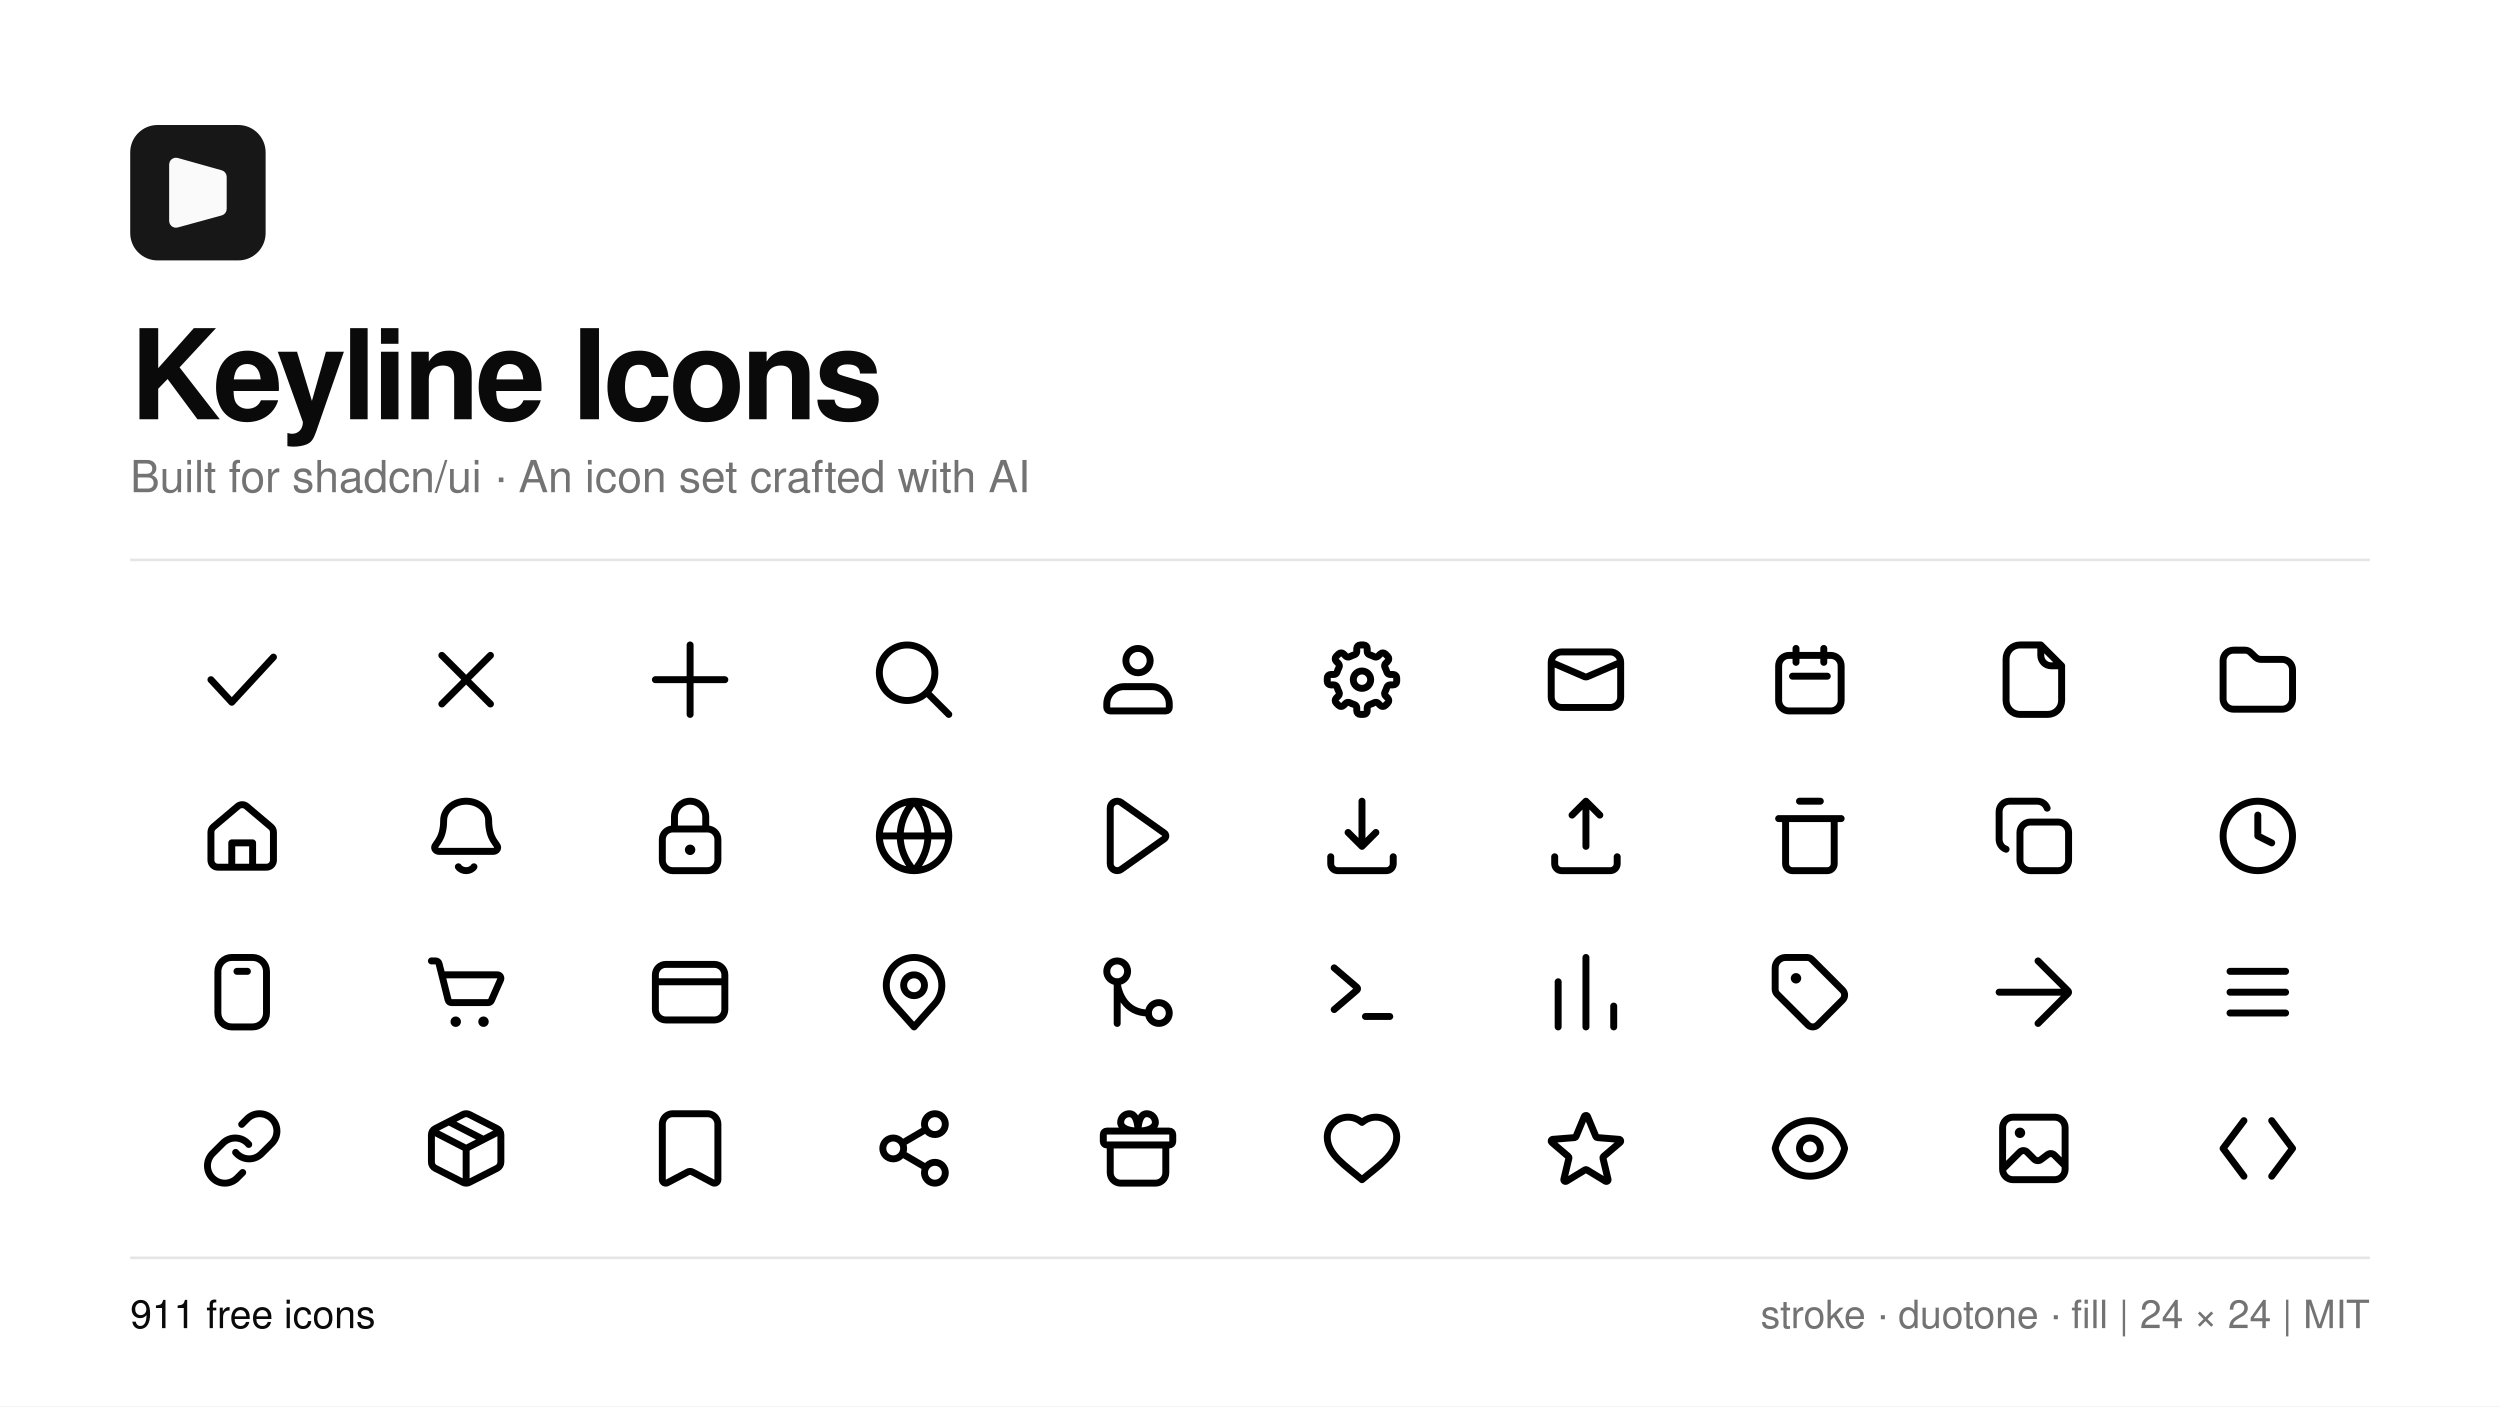
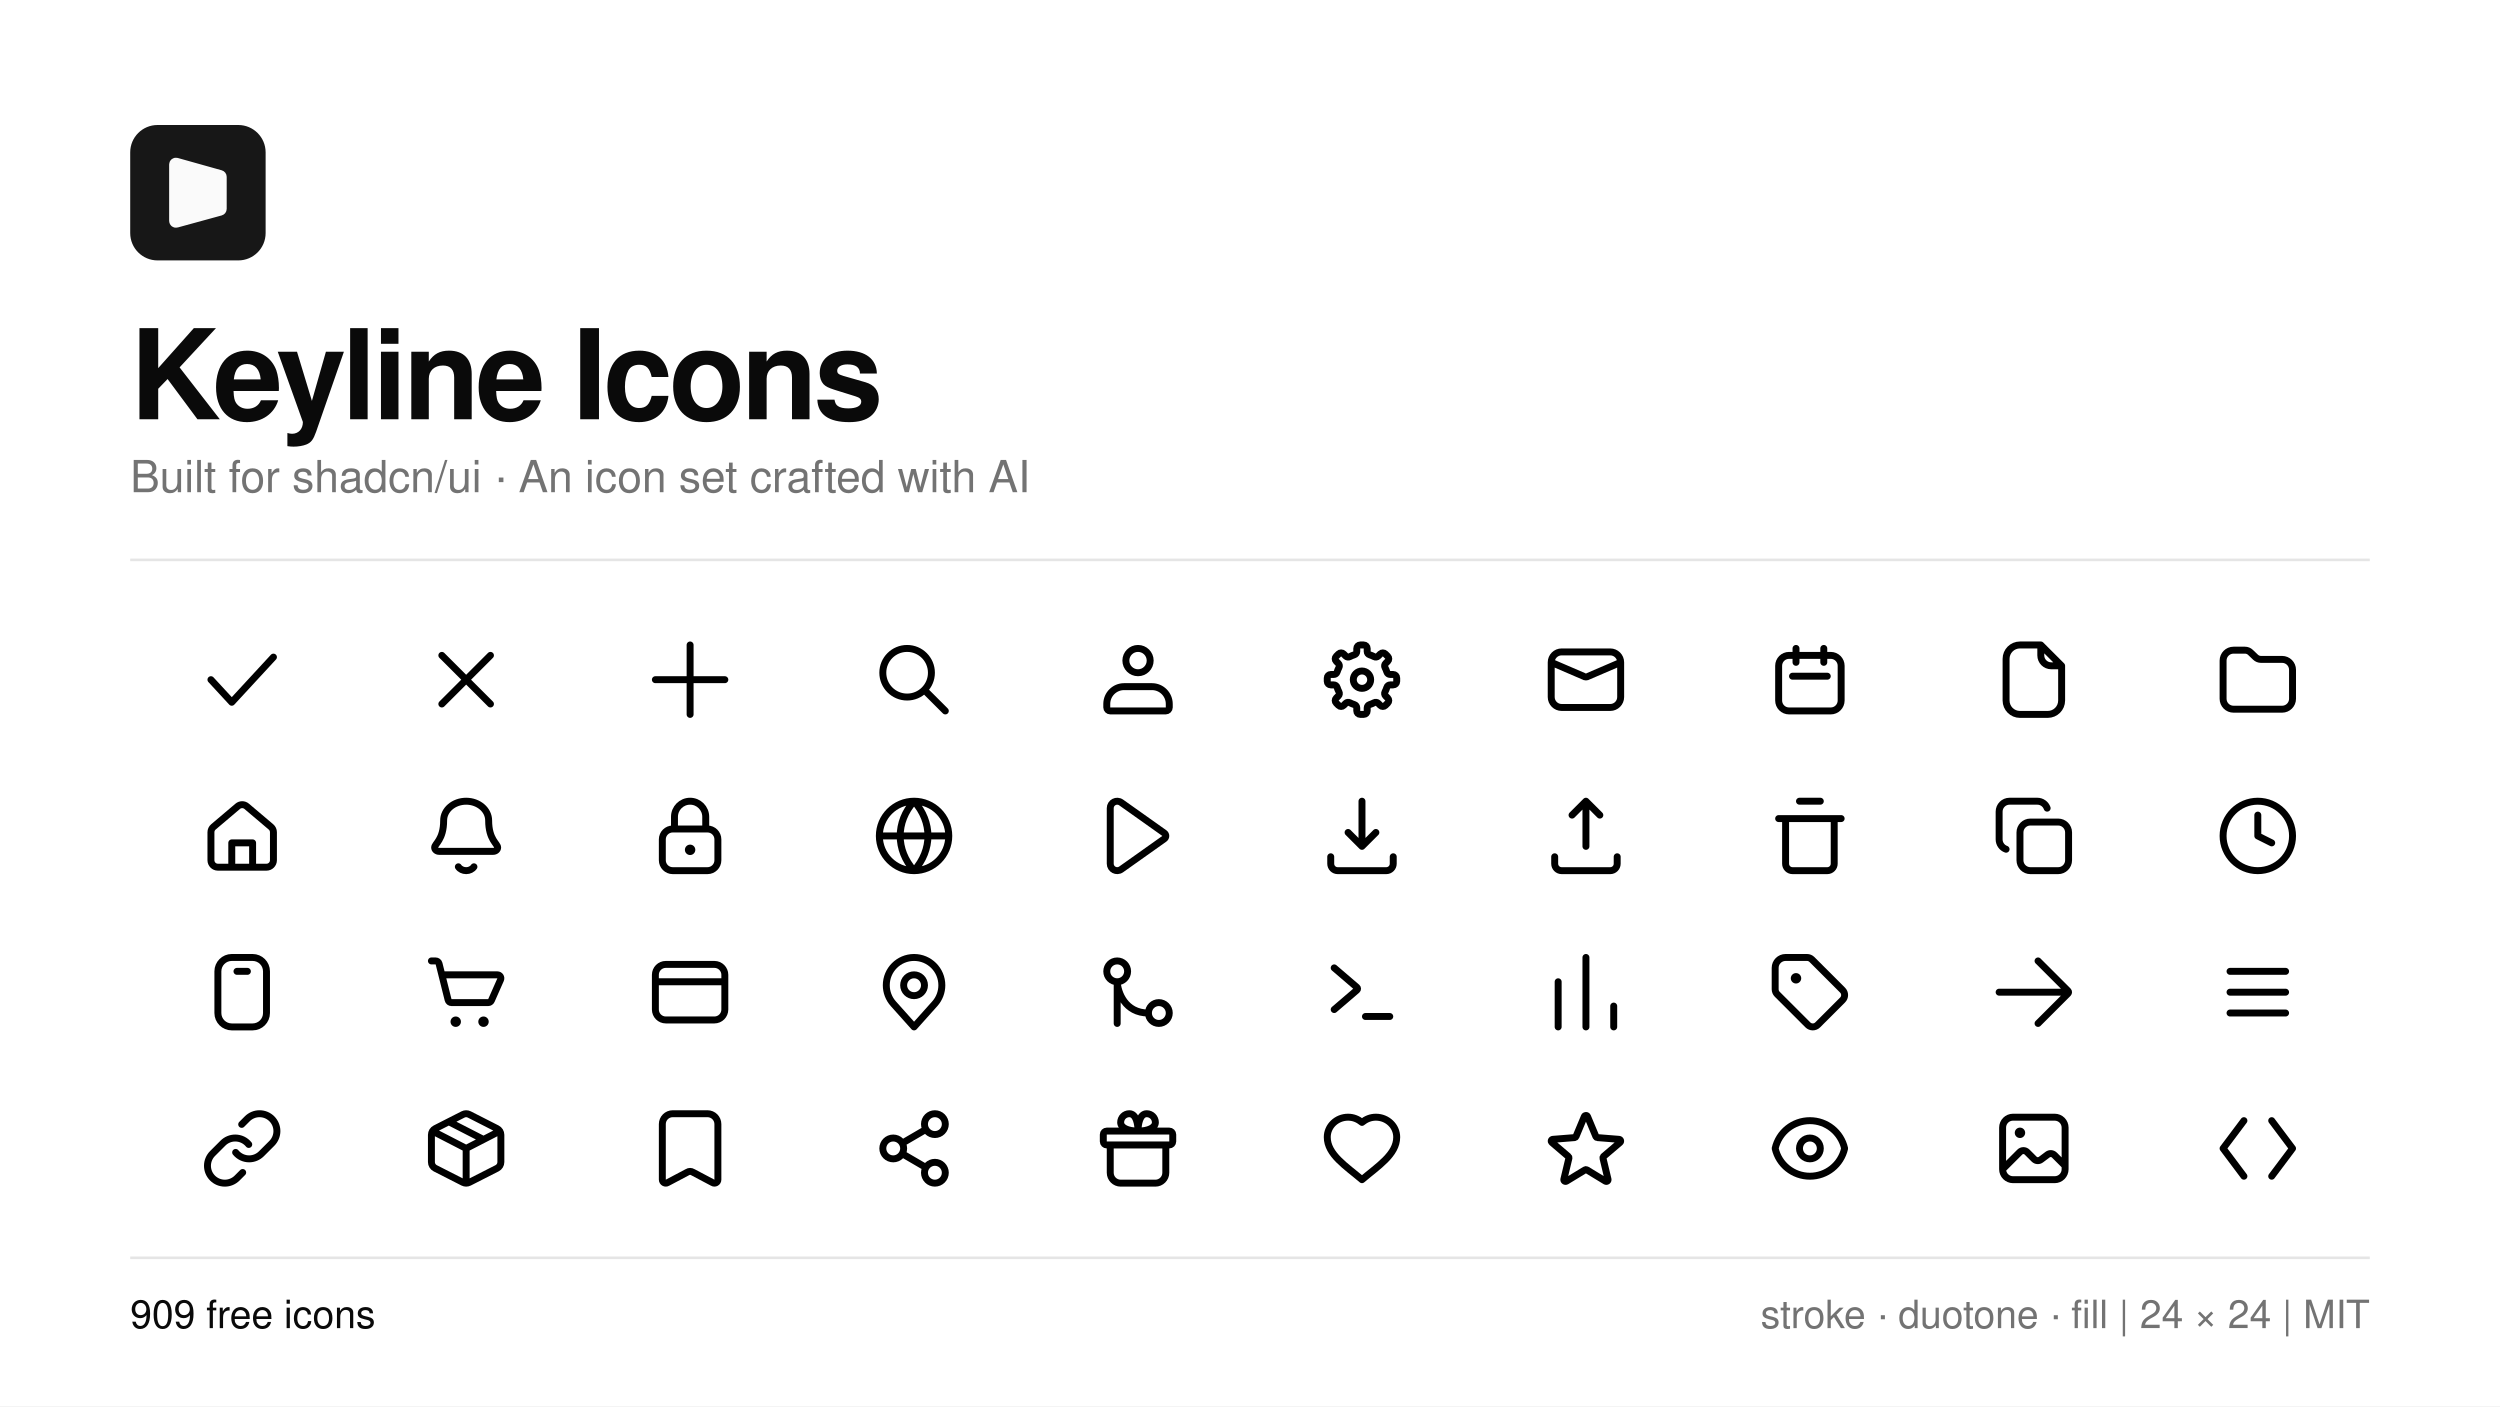
<svg xmlns="http://www.w3.org/2000/svg" width="1920" height="1080" viewBox="0 0 1920 1080">
  <rect width="1920" height="1080" fill="#ffffff" />
  <g transform="translate(100 96) scale(2.6)">
    <path d="M31.916 0H8.079C3.615 0 0 3.615 0 8.08V31.925C0 36.385 3.615 40 8.079 40H31.921C36.38 40 40 36.385 40 31.92V8.08C39.995 3.615 36.38 0 31.916 0Z" fill="#171717" />
    <path d="M13 28.345V11.66C13 11.328 13.316 11.089 13.635 11.178L26.635 14.827C26.851 14.887 27 15.084 27 15.308V24.781C27 25.006 26.849 25.204 26.632 25.263L13.632 28.827C13.314 28.914 13 28.674 13 28.345Z" fill="#fafafa" stroke="#fafafa" stroke-width="3" stroke-linecap="round" />
  </g>
  <text x="100" y="322" font-family="-apple-system, BlinkMacSystemFont, 'Segoe UI', Helvetica, Arial, sans-serif" font-size="96" font-weight="600" letter-spacing="-3" fill="#0a0a0a">Keyline Icons</text>
  <text x="100" y="378" font-family="-apple-system, BlinkMacSystemFont, 'Segoe UI', Helvetica, Arial, sans-serif" font-size="34" fill="#737373">Built for shadcn/ui · An icon set crafted with AI</text>
  <line x1="100" y1="430" x2="1820" y2="430" stroke="#e5e5e5" stroke-width="2" />
  <g fill="none" stroke="#0a0a0a">
    <g transform="translate(154.00 490) scale(2.666667)" fill="none" stroke="currentColor" stroke-width="2" stroke-linecap="round" stroke-linejoin="round">
      <path d="M3 12L9 18.5L21 5.5" />
    </g>
    <g transform="translate(326.00 490) scale(2.666667)" fill="none" stroke="currentColor" stroke-width="2" stroke-linecap="round" stroke-linejoin="round">
      <path d="M5 5L19 19M19 5L5 19" />
    </g>
    <g transform="translate(498.00 490) scale(2.666667)" fill="none" stroke="currentColor" stroke-width="2" stroke-linecap="round" stroke-linejoin="round">
      <path d="M2 12L22 12M12 2L12 22" />
    </g>
    <g transform="translate(670.00 490) scale(2.666667)" fill="none" stroke="currentColor" stroke-width="2" stroke-linecap="round" stroke-linejoin="round">
-       <path d="M18 10C18 14.418 14.418 18 10 18C5.582 18 2 14.418 2 10C2 5.582 5.582 2 10 2C14.418 2 18 5.582 18 10ZM15.657 15.657L22 22" />
+       <path d="M17 10C17 13.866 13.866 17 10 17C6.134 17 3 13.866 3 10C3 6.134 6.134 3 10 3C13.866 3 17 6.134 17 10ZM15 15L21 21" />
    </g>
    <g transform="translate(842.00 490) scale(2.666667)" fill="none" stroke="currentColor" stroke-width="2" stroke-linecap="round" stroke-linejoin="round">
      <path d="M8 14L16 14C18.761 14 21 16.239 21 19L21 20C21 20.552 20.552 21 20 21L4 21C3.448 21 3 20.552 3 20L3 19C3 16.239 5.239 14 8 14ZM15.5 6.5C15.5 8.433 13.933 10 12 10C10.067 10 8.5 8.433 8.5 6.5C8.5 4.567 10.067 3 12 3C13.933 3 15.5 4.567 15.5 6.5Z" />
    </g>
    <g transform="translate(1014.00 490) scale(2.666667)" fill="none" stroke="currentColor" stroke-width="2" stroke-linecap="round" stroke-linejoin="round">
      <path d="M19.168 9.794C19.297 10.214 19.685 10.5 20.124 10.5L21 10.5C21.552 10.5 22 10.948 22 11.5L22 12.5C22 13.052 21.552 13.5 21 13.5L20.124 13.5C19.685 13.5 19.297 13.786 19.168 14.206C19.03 14.656 18.849 15.092 18.628 15.509C18.423 15.897 18.495 16.373 18.805 16.684L19.425 17.303C19.815 17.694 19.815 18.327 19.425 18.718L18.718 19.425C18.327 19.815 17.694 19.815 17.303 19.425L16.684 18.805C16.373 18.495 15.897 18.423 15.509 18.628C15.092 18.849 14.656 19.03 14.206 19.168C13.786 19.297 13.5 19.685 13.5 20.124L13.5 21C13.5 21.552 13.052 22 12.5 22L11.5 22C10.948 22 10.5 21.552 10.5 21L10.5 20.124C10.5 19.685 10.214 19.297 9.794 19.168C9.344 19.03 8.908 18.849 8.491 18.628C8.103 18.423 7.627 18.495 7.316 18.805L6.697 19.425C6.306 19.815 5.673 19.815 5.282 19.425L4.575 18.718C4.185 18.327 4.185 17.694 4.575 17.303L5.195 16.684C5.505 16.373 5.577 15.897 5.372 15.509C5.151 15.092 4.97 14.656 4.832 14.206C4.703 13.786 4.315 13.5 3.876 13.5L3 13.5C2.448 13.5 2 13.052 2 12.5L2 11.5C2 10.948 2.448 10.5 3 10.5L3.876 10.5C4.315 10.5 4.703 10.214 4.832 9.794C4.97 9.344 5.151 8.908 5.372 8.491C5.577 8.103 5.505 7.627 5.195 7.316L4.575 6.697C4.185 6.306 4.185 5.673 4.575 5.282L5.282 4.575C5.673 4.185 6.306 4.185 6.697 4.575L7.316 5.195C7.627 5.505 8.103 5.577 8.491 5.372C8.908 5.151 9.344 4.97 9.794 4.832C10.214 4.703 10.5 4.315 10.5 3.876L10.5 3C10.5 2.448 10.948 2 11.5 2L12.5 2C13.052 2 13.5 2.448 13.5 3L13.5 3.876C13.5 4.315 13.786 4.703 14.206 4.832C14.656 4.97 15.092 5.151 15.509 5.372C15.897 5.577 16.373 5.505 16.684 5.195L17.303 4.575C17.694 4.185 18.327 4.185 18.718 4.575L19.425 5.282C19.815 5.673 19.815 6.306 19.425 6.697L18.805 7.316C18.495 7.627 18.423 8.103 18.628 8.491C18.849 8.908 19.03 9.344 19.168 9.794ZM14.5 12C14.5 13.381 13.381 14.5 12 14.5C10.619 14.5 9.5 13.381 9.5 12C9.5 10.619 10.619 9.5 12 9.5C13.381 9.5 14.5 10.619 14.5 12Z" />
    </g>
    <g transform="translate(1186.00 490) scale(2.666667)" fill="none" stroke="currentColor" stroke-width="2" stroke-linecap="round" stroke-linejoin="round">
      <path d="M5 4H19C20.657 4 22 5.343 22 7V17C22 18.657 20.657 20 19 20H5C3.343 20 2 18.657 2 17V7C2 5.343 3.343 4 5 4ZM2 7L11.293 11C11.715 11.282 12.285 11.282 12.707 11L22 7" />
    </g>
    <g transform="translate(1358.00 490) scale(2.666667)" fill="none" stroke="currentColor" stroke-width="2" stroke-linecap="round" stroke-linejoin="round">
      <path d="M6 5H18C19.657 5 21 6.343 21 8V18C21 19.657 19.657 21 18 21H6C4.343 21 3 19.657 3 18V8C3 6.343 4.343 5 6 5ZM7 11H17M8 3V7M16 3V7" />
    </g>
    <g transform="translate(1530.00 490) scale(2.666667)" fill="none" stroke="currentColor" stroke-width="2" stroke-linecap="round" stroke-linejoin="round">
      <path d="M14 2H8C5.791 2 4 3.791 4 6V18C4 20.209 5.791 22 8 22H16C18.209 22 20 20.209 20 18V8L14 2ZM14 2V5C14 6.657 15.343 8 17 8H20" />
    </g>
    <g transform="translate(1702.00 490) scale(2.666667)" fill="none" stroke="currentColor" stroke-width="2" stroke-linecap="round" stroke-linejoin="round">
      <path d="M2.001 6.5C2.001 4.843 3.344 3.5 5.001 3.5L8.302 3.5C8.891 3.5 9.457 3.724 9.873 4.122L11.349 5.534C11.766 5.932 12.331 6.156 12.92 6.156L18.999 6.156C20.656 6.156 21.999 7.499 21.999 9.156L21.999 17.5C21.999 19.157 20.656 20.5 18.999 20.5L5.001 20.5C3.344 20.5 2.001 19.157 2.001 17.5L2.001 6.688Z" />
    </g>
    <g transform="translate(154.00 610) scale(2.666667)" fill="none" stroke="currentColor" stroke-width="2" stroke-linecap="round" stroke-linejoin="round">
      <path d="M20.293 9.401L13.293 3.47C12.547 2.838 11.453 2.838 10.707 3.47L3.707 9.401C3.259 9.781 3 10.339 3 10.927L3 19C3 20.105 3.895 21 5 21L19 21C20.105 21 21 20.105 21 19L21 10.927C21 10.339 20.741 9.781 20.293 9.401ZM9 21V14H15V21" />
    </g>
    <g transform="translate(326.00 610) scale(2.666667)" fill="none" stroke="currentColor" stroke-width="2" stroke-linecap="round" stroke-linejoin="round">
      <path d="M12 2.001C15.579 2.001 18.481 4.488 18.481 7.556C18.481 13.111 21.074 14.222 21.074 15.333C21.074 15.947 20.494 16.444 19.778 16.444L4.222 16.444C3.506 16.444 2.926 15.947 2.926 15.333C2.926 14.222 5.519 13.111 5.519 7.556C5.519 4.488 8.421 2.001 12 2.001ZM9.755 20.888C10.218 21.576 11.074 21.999 12 21.999C12.926 21.999 13.782 21.576 14.245 20.888" />
    </g>
    <g transform="translate(498.00 610) scale(2.666667)" fill="none" stroke="currentColor" stroke-width="2" stroke-linecap="round" stroke-linejoin="round">
      <path d="M7.5 10V6.5C7.5 4.015 9.515 2 12 2C14.485 2 16.5 4.015 16.5 6.5V10M4 13V19C4 20.657 5.343 22 7 22H17C18.657 22 20 20.657 20 19V13C20 11.343 18.657 10 17 10H7C5.343 10 4 11.343 4 13Z" />
      <path d="M13.5 16C13.5 16.828 12.828 17.5 12 17.5C11.172 17.5 10.5 16.828 10.5 16C10.5 15.172 11.172 14.5 12 14.5C12.828 14.5 13.5 15.172 13.5 16Z" fill="currentColor" stroke="none" />
    </g>
    <g transform="translate(670.00 610) scale(2.666667)" fill="none" stroke="currentColor" stroke-width="2" stroke-linecap="round" stroke-linejoin="round">
      <path d="M22 12C22 17.523 17.523 22 12 22C6.477 22 2 17.523 2 12C2 6.477 6.477 2 12 2C17.523 2 22 6.477 22 12ZM2 12H22M12 2C14.667 5 16 8.5 16 12C16 15.5 14.667 19 12 22C9.333 19 8 15.5 8 12C8 8.5 9.333 5 12 2Z" />
    </g>
    <g transform="translate(842.00 610) scale(2.666667)" fill="none" stroke="currentColor" stroke-width="2" stroke-linecap="round" stroke-linejoin="round">
      <path d="M4 4.004C4 2.38 5.833 1.433 7.157 2.372L19.579 11.184C20.14 11.583 20.14 12.417 19.579 12.816L7.157 21.628C5.833 22.567 4 21.62 4 19.996Z" />
    </g>
    <g transform="translate(1014.00 610) scale(2.666667)" fill="none" stroke="currentColor" stroke-width="2" stroke-linecap="round" stroke-linejoin="round">
      <path d="M12 2L12 15M8 11L12 15L16 11M3 18V20C3 21.105 3.895 22 5 22H19C20.105 22 21 21.105 21 20V18" />
    </g>
    <g transform="translate(1186.00 610) scale(2.666667)" fill="none" stroke="currentColor" stroke-width="2" stroke-linecap="round" stroke-linejoin="round">
      <path d="M12 15L12 2M8 6L12 2L16 6M3 18V20C3 21.105 3.895 22 5 22H19C20.105 22 21 21.105 21 20V18" />
    </g>
    <g transform="translate(1358.00 610) scale(2.666667)" fill="none" stroke="currentColor" stroke-width="2" stroke-linecap="round" stroke-linejoin="round">
      <path d="M9 2L15 2M3 7L21 7M5 7L19 7L19 20C19 21.105 18.105 22 17 22L7 22C5.895 22 5 21.105 5 20Z" />
    </g>
    <g transform="translate(1530.00 610) scale(2.666667)" fill="none" stroke="currentColor" stroke-width="2" stroke-linecap="round" stroke-linejoin="round">
      <path d="M15.828 4C15.405 2.801 14.271 2 13 2H5C3.343 2 2 3.343 2 5V13C2 14.271 2.801 15.405 4 15.828M11 8H19C20.657 8 22 9.343 22 11V19C22 20.657 20.657 22 19 22H11C9.343 22 8 20.657 8 19V11C8 9.343 9.343 8 11 8Z" />
    </g>
    <g transform="translate(1702.00 610) scale(2.666667)" fill="none" stroke="currentColor" stroke-width="2" stroke-linecap="round" stroke-linejoin="round">
      <path d="M12 6L12 12L16 14M12 2C17.523 2 22 6.477 22 12C22 17.523 17.523 22 12 22C6.477 22 2 17.523 2 12C2 6.477 6.477 2 12 2Z" />
    </g>
    <g transform="translate(154.00 730) scale(2.666667)" fill="none" stroke="currentColor" stroke-width="2" stroke-linecap="round" stroke-linejoin="round">
      <path d="M10.5 6H13.5M19 18V6C19 3.791 17.209 2 15 2H9C6.791 2 5 3.791 5 6V18C5 20.209 6.791 22 9 22H15C17.209 22 19 20.209 19 18Z" />
    </g>
    <g transform="translate(326.00 730) scale(2.666667)" fill="none" stroke="currentColor" stroke-width="2" stroke-linecap="round" stroke-linejoin="round">
      <path d="M2 3H3.219C3.678 3 4.078 3.312 4.189 3.757L5 7M5 7H20.998C21.72 7 22.204 7.743 21.913 8.404L19.263 14.404C19.103 14.766 18.744 15 18.348 15H7.781C7.322 15 6.922 14.688 6.811 14.242L5 7Z" />
      <path d="M10.5 20.5C10.5 21.328 9.828 22 9 22C8.172 22 7.5 21.328 7.5 20.5C7.5 19.672 8.172 19 9 19C9.828 19 10.5 19.672 10.5 20.5ZM18.5 20.5C18.5 21.328 17.828 22 17 22C16.172 22 15.5 21.328 15.5 20.5C15.5 19.672 16.172 19 17 19C17.828 19 18.5 19.672 18.5 20.5Z" fill="currentColor" stroke="none" />
    </g>
    <g transform="translate(498.00 730) scale(2.666667)" fill="none" stroke="currentColor" stroke-width="2" stroke-linecap="round" stroke-linejoin="round">
      <path d="M2 9H22M2 7C2 5.343 3.343 4 5 4H19C20.657 4 22 5.343 22 7V17C22 18.657 20.657 20 19 20H5C3.343 20 2 18.657 2 17V7Z" />
    </g>
    <g transform="translate(670.00 730) scale(2.666667)" fill="none" stroke="currentColor" stroke-width="2" stroke-linecap="round" stroke-linejoin="round">
      <path d="M17.963 15.333L12 22L6.037 15.333C4.725 13.867 4 11.968 4 10C4 5.582 7.582 2 12 2C16.418 2 20 5.582 20 10C20 11.968 19.275 13.867 17.963 15.333ZM15 10C15 11.657 13.657 13 12 13C10.343 13 9 11.657 9 10C9 8.343 10.343 7 12 7C13.657 7 15 8.343 15 10Z" />
    </g>
    <g transform="translate(842.00 730) scale(2.666667)" fill="none" stroke="currentColor" stroke-width="2" stroke-linecap="round" stroke-linejoin="round">
      <path d="M6 21V9C6.167 12 8.2 18 15 18M6 9C7.657 9 9 7.657 9 6C9 4.343 7.657 3 6 3C4.343 3 3 4.343 3 6C3 7.657 4.343 9 6 9ZM18 21C19.657 21 21 19.657 21 18C21 16.343 19.657 15 18 15C16.343 15 15 16.343 15 18C15 19.657 16.343 21 18 21Z" />
    </g>
    <g transform="translate(1014.00 730) scale(2.666667)" fill="none" stroke="currentColor" stroke-width="2" stroke-linecap="round" stroke-linejoin="round">
      <path d="M4 5L10.557 10.62C10.79 10.82 10.79 11.18 10.557 11.38L4 17M20 19H13" />
    </g>
    <g transform="translate(1186.00 730) scale(2.666667)" fill="none" stroke="currentColor" stroke-width="2" stroke-linecap="round" stroke-linejoin="round">
      <path d="M4 9V22M12 2V22M20 16V22" />
    </g>
    <g transform="translate(1358.00 730) scale(2.666667)" fill="none" stroke="currentColor" stroke-width="2" stroke-linecap="round" stroke-linejoin="round">
      <path d="M2 5C2 3.343 3.343 2 5 2L11.172 2C11.702 2 12.211 2.211 12.586 2.586L21.414 11.414C22.195 12.195 22.195 13.462 21.414 14.243L14.243 21.414C13.462 22.195 12.195 22.195 11.414 21.414L2.586 12.586C2.211 12.211 2 11.702 2 11.172Z" />
      <path d="M9.5 8C9.5 8.828 8.828 9.5 8 9.5C7.172 9.5 6.5 8.828 6.5 8C6.5 7.172 7.172 6.5 8 6.5C8.828 6.5 9.5 7.172 9.5 8Z" fill="currentColor" stroke="none" />
    </g>
    <g transform="translate(1530.00 730) scale(2.666667)" fill="none" stroke="currentColor" stroke-width="2" stroke-linecap="round" stroke-linejoin="round">
      <path d="M2 12L21.059 12M13.207 3L21.854 11.646C22.049 11.842 22.049 12.158 21.854 12.354L13.207 21" />
    </g>
    <g transform="translate(1702.00 730) scale(2.666667)" fill="none" stroke="currentColor" stroke-width="2" stroke-linecap="round" stroke-linejoin="round">
      <path d="M4 6H20M4 12H20M4 18H20" />
    </g>
    <g transform="translate(154.00 850) scale(2.666667)" fill="none" stroke="currentColor" stroke-width="2" stroke-linecap="round" stroke-linejoin="round">
      <path d="M11.859 5.07L13.464 3.465C14.402 2.527 15.674 2 17 2C19.761 2 22 4.239 22 7C22 8.326 21.473 9.598 20.535 10.536L17.535 13.536C16.598 14.473 15.326 15 14 15C12.492 15 11.064 14.319 10.114 13.147M12.141 18.93L10.536 20.535C9.598 21.473 8.326 22 7 22C4.239 22 2 19.761 2 17C2 15.674 2.527 14.402 3.465 13.464L6.465 10.464C7.402 9.527 8.674 9 10 9C11.508 9 12.936 9.681 13.886 10.853" />
    </g>
    <g transform="translate(326.00 850) scale(2.666667)" fill="none" stroke="currentColor" stroke-width="2" stroke-linecap="round" stroke-linejoin="round">
      <path d="M2.308 7.007L12 12M12 12L21.692 7.007M12 12L12 22M7 4.302L17 9.424M12.908 2.218L20.907 6.291C21.578 6.633 22 7.321 22 8.074L22 15.926C22 16.679 21.578 17.367 20.907 17.709L12.908 21.782C12.337 22.073 11.663 22.073 11.092 21.782L3.092 17.709C2.422 17.367 2 16.679 2 15.926L2 8.074C2 7.321 2.422 6.633 3.092 6.291L11.092 2.218C11.663 1.927 12.337 1.927 12.908 2.218Z" />
    </g>
    <g transform="translate(498.00 850) scale(2.666667)" fill="none" stroke="currentColor" stroke-width="2" stroke-linecap="round" stroke-linejoin="round">
      <path d="M4 5C4 3.343 5.343 2 7 2L17 2C18.657 2 20 3.343 20 5L20 20.998C20 21.79 19.125 22.267 18.459 21.84L12.811 18.851C12.317 18.534 11.683 18.534 11.189 18.851L5.541 21.84C4.875 22.267 4 21.79 4 20.998Z" />
    </g>
    <g transform="translate(670.00 850) scale(2.666667)" fill="none" stroke="currentColor" stroke-width="2" stroke-linecap="round" stroke-linejoin="round">
      <path d="M9.455 9.985L14.545 7.016M9.455 14.015L14.545 16.985M21 5C21 6.657 19.657 8 18 8C16.343 8 15 6.657 15 5C15 3.343 16.343 2 18 2C19.657 2 21 3.343 21 5ZM9 12C9 13.657 7.657 15 6 15C4.343 15 3 13.657 3 12C3 10.343 4.343 9 6 9C7.657 9 9 10.343 9 12ZM21 19C21 20.657 19.657 22 18 22C16.343 22 15 20.657 15 19C15 17.343 16.343 16 18 16C19.657 16 21 17.343 21 19Z" />
    </g>
    <g transform="translate(842.00 850) scale(2.666667)" fill="none" stroke="currentColor" stroke-width="2" stroke-linecap="round" stroke-linejoin="round">
      <path d="M12 7H3C2.448 7 2 7.448 2 8V10C2 10.552 2.448 11 3 11H21C21.552 11 22 10.552 22 10V8C22 7.448 21.552 7 21 7H12ZM12 7C9 7 7 6 7 4.5C7 3.119 8.119 2 9.5 2C11.5 2 12 5 12 7ZM12 7C15 7 17 6 17 4.5C17 3.119 15.881 2 14.5 2C12.5 2 12 5 12 7ZM4 11V19C4 20.657 5.343 22 7 22H17C18.657 22 20 20.657 20 19V11H4Z" />
    </g>
    <g transform="translate(1014.00 850) scale(2.666667)" fill="none" stroke="currentColor" stroke-width="2" stroke-linecap="round" stroke-linejoin="round">
      <path d="M12 21C7.438 17.103 2 13.75 2 8.75C2 5.574 4.686 3 8 3C9.5 3 10.843 3.546 12 4.5C13.157 3.546 14.5 3 16 3C19.314 3 22 5.574 22 8.75C22 13.75 16.562 17.103 12 21Z" fill="none" />
    </g>
    <g transform="translate(1186.00 850) scale(2.666667)" fill="none" stroke="currentColor" stroke-width="2" stroke-linecap="round" stroke-linejoin="round">
      <path d="M11.539 2.807C11.616 2.621 11.798 2.5 12 2.5C12.202 2.5 12.384 2.621 12.461 2.807L14.87 8.574C14.942 8.747 15.105 8.865 15.292 8.88L21.54 9.379C21.741 9.395 21.913 9.531 21.976 9.723C22.038 9.916 21.978 10.127 21.825 10.258L17.067 14.316C16.924 14.438 16.861 14.63 16.905 14.813L18.359 20.884C18.406 21.08 18.331 21.285 18.168 21.404C18.004 21.523 17.786 21.532 17.613 21.427L12.26 18.171C12.1 18.074 11.9 18.074 11.74 18.171L6.387 21.427C6.214 21.532 5.996 21.523 5.832 21.404C5.669 21.285 5.594 21.08 5.641 20.884L7.095 14.813C7.138 14.63 7.076 14.438 6.933 14.316L2.175 10.258C2.022 10.127 1.962 9.916 2.024 9.723C2.087 9.531 2.259 9.395 2.46 9.379L8.708 8.88C8.895 8.865 9.058 8.747 9.13 8.574Z" />
    </g>
    <g transform="translate(1358.00 850) scale(2.666667)" fill="none" stroke="currentColor" stroke-width="2" stroke-linecap="round" stroke-linejoin="round">
      <path d="M2 12C3.052 7.323 7.206 4 12 4C16.794 4 20.948 7.323 22 12C20.948 16.677 16.794 20 12 20C7.206 20 3.052 16.677 2 12ZM15 12C15 13.657 13.657 15 12 15C10.343 15 9 13.657 9 12C9 10.343 10.343 9 12 9C13.657 9 15 10.343 15 12Z" />
    </g>
    <g transform="translate(1530.00 850) scale(2.666667)" fill="none" stroke="currentColor" stroke-width="2" stroke-linecap="round" stroke-linejoin="round">
      <path d="M6 3L18 3C19.657 3 21 4.343 21 6L21 18C21 19.657 19.657 21 18 21L6 21C4.343 21 3 19.657 3 18L3 6C3 4.343 4.343 3 6 3ZM3 18L7.939 13.061C8.525 12.475 9.475 12.475 10.061 13.061L12.08 15.08C12.608 15.608 13.444 15.667 14.041 15.219L15.959 13.781C16.556 13.333 17.392 13.392 17.92 13.92L21 17" />
      <path d="M9.5 7.5C9.5 8.328 8.828 9 8 9C7.172 9 6.5 8.328 6.5 7.5C6.5 6.672 7.172 6 8 6C8.828 6 9.5 6.672 9.5 7.5Z" fill="currentColor" stroke="none" />
    </g>
    <g transform="translate(1702.00 850) scale(2.666667)" fill="none" stroke="currentColor" stroke-width="2" stroke-linecap="round" stroke-linejoin="round">
      <path d="M8 4L2 12L8 20M16 4L22 12L16 20" />
    </g>
  </g>
  <line x1="100" y1="966" x2="1820" y2="966" stroke="#e5e5e5" stroke-width="2" />
-   <text x="100" y="1020" font-family="-apple-system, BlinkMacSystemFont, 'Segoe UI', Helvetica, Arial, sans-serif" font-size="30" fill="#0a0a0a">911 free icons</text>
+   <text x="100" y="1020" font-family="-apple-system, BlinkMacSystemFont, 'Segoe UI', Helvetica, Arial, sans-serif" font-size="30" fill="#0a0a0a">909 free icons</text>
  <text x="1820" y="1020" text-anchor="end" font-family="-apple-system, BlinkMacSystemFont, 'Segoe UI', Helvetica, Arial, sans-serif" font-size="30" fill="#737373">stroke · duotone · fill  |  24 × 24  |  MIT</text>
</svg>
